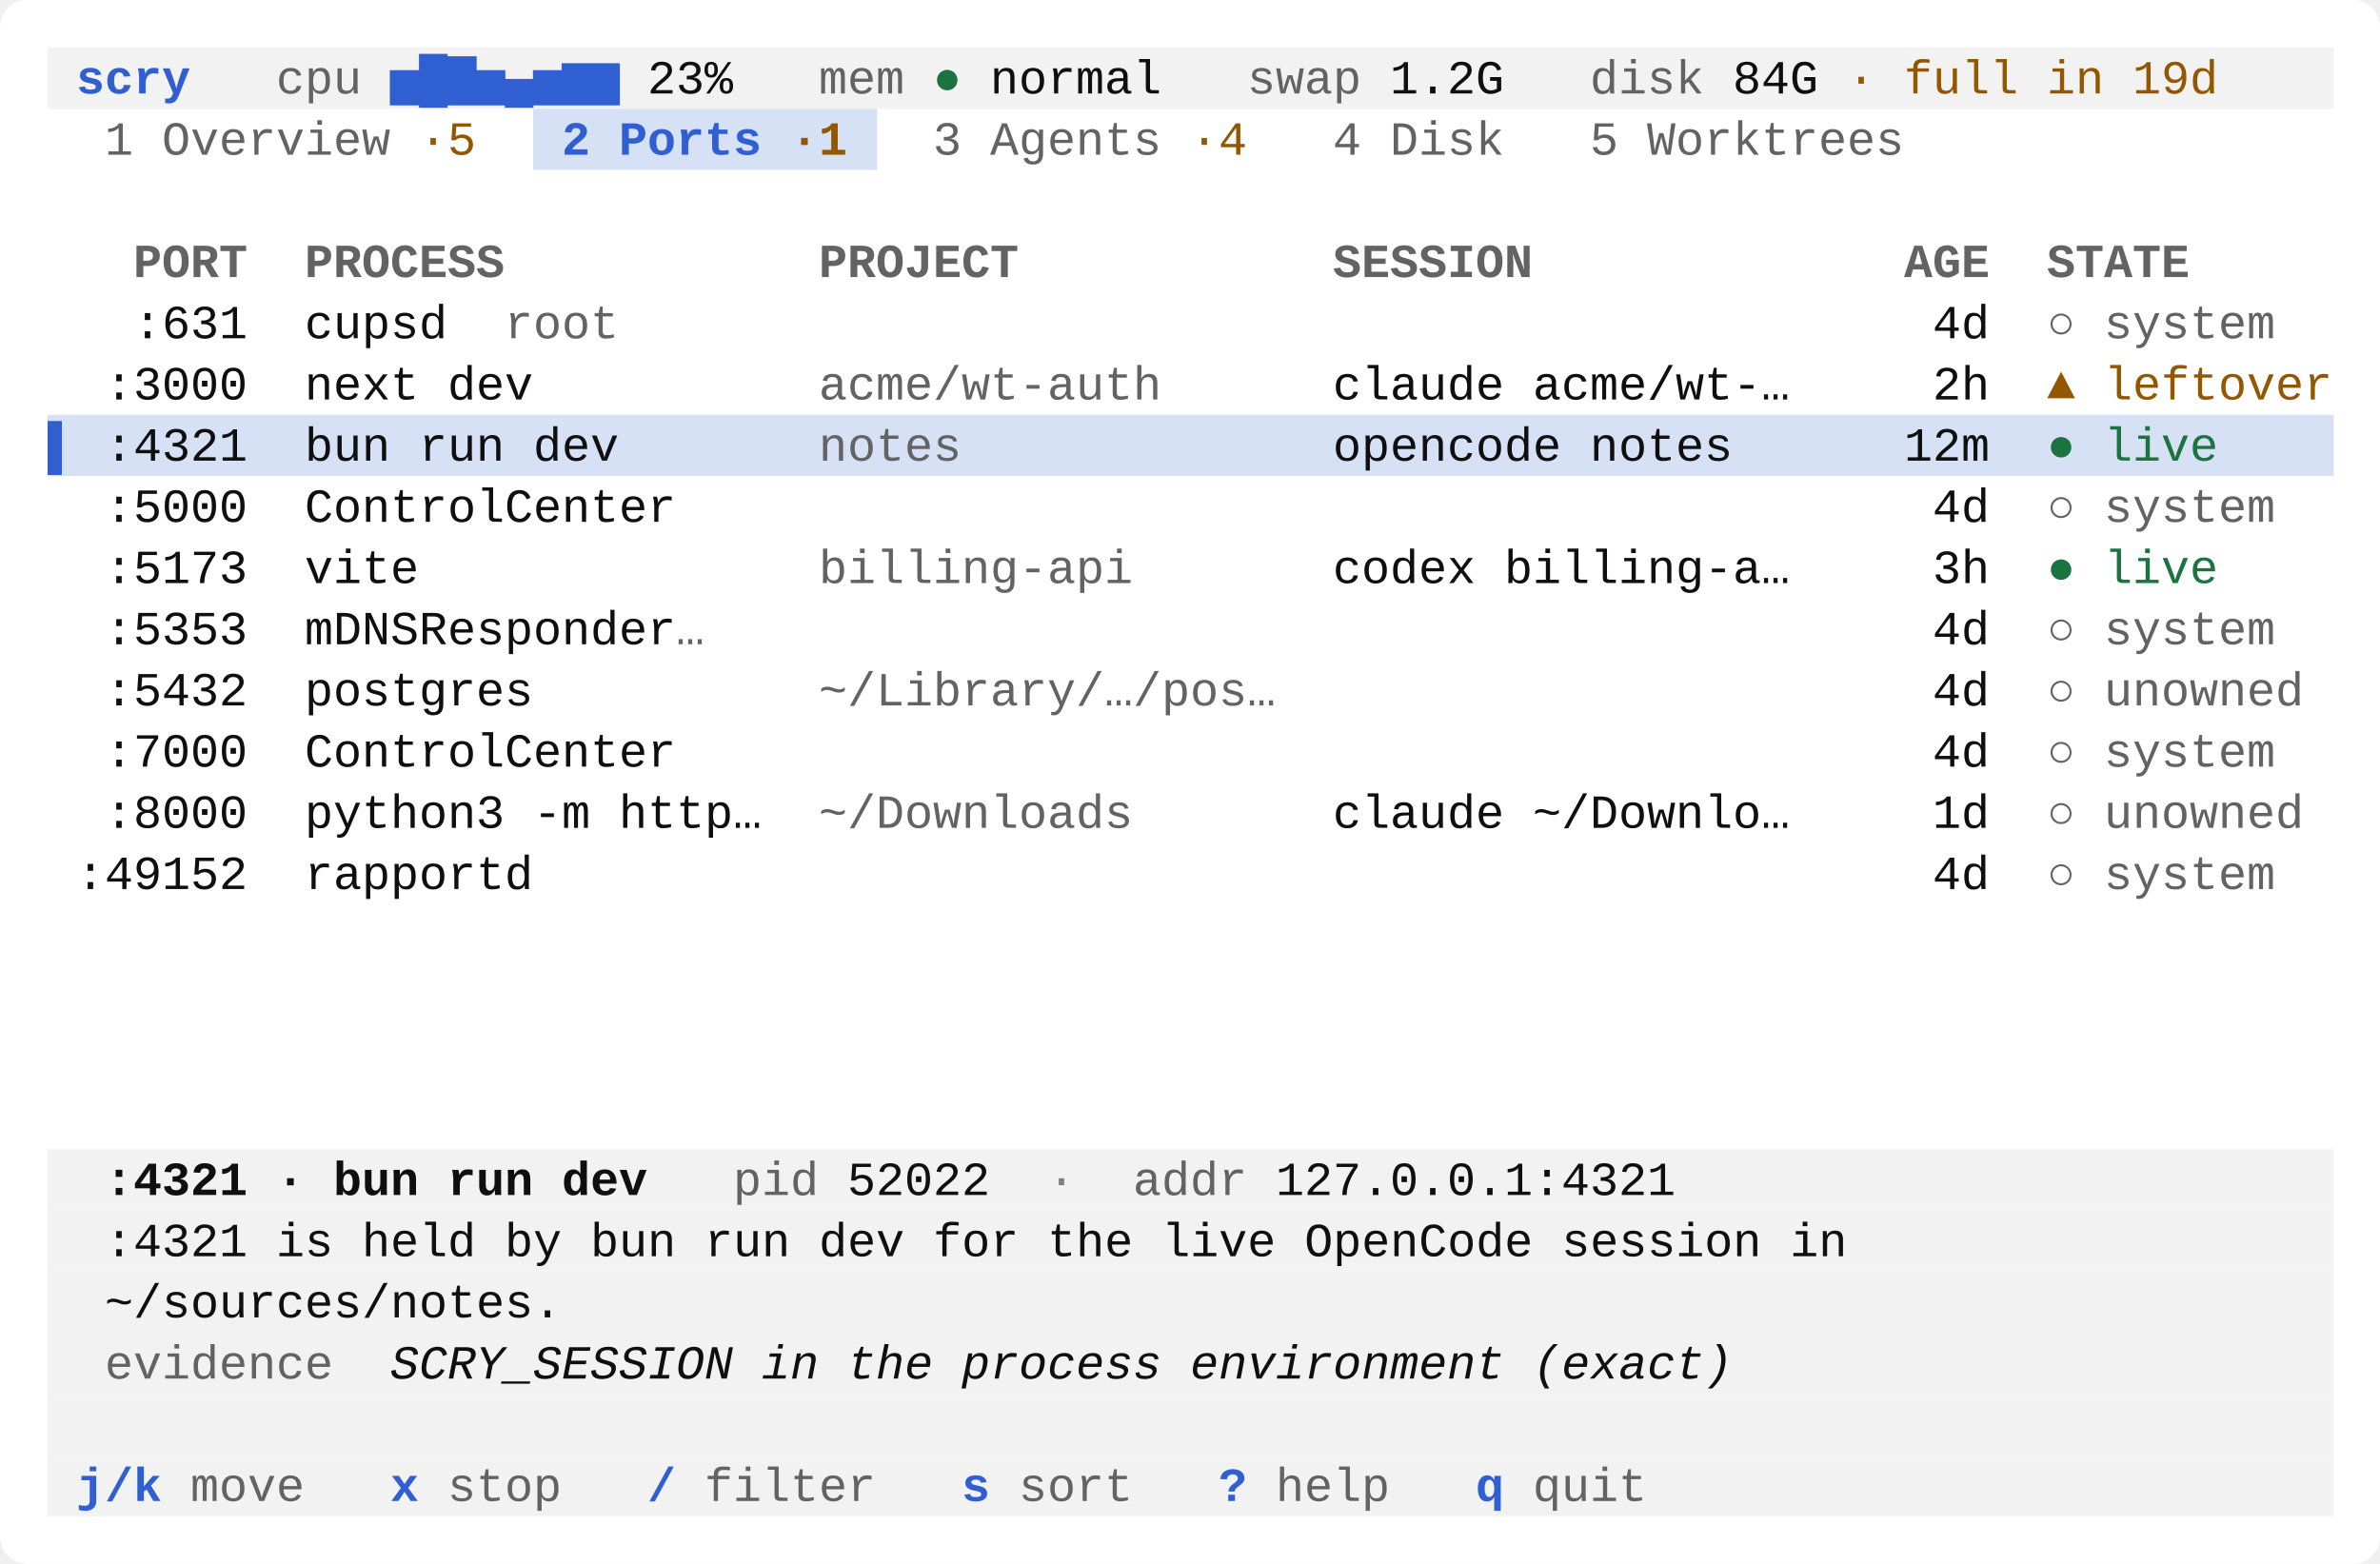
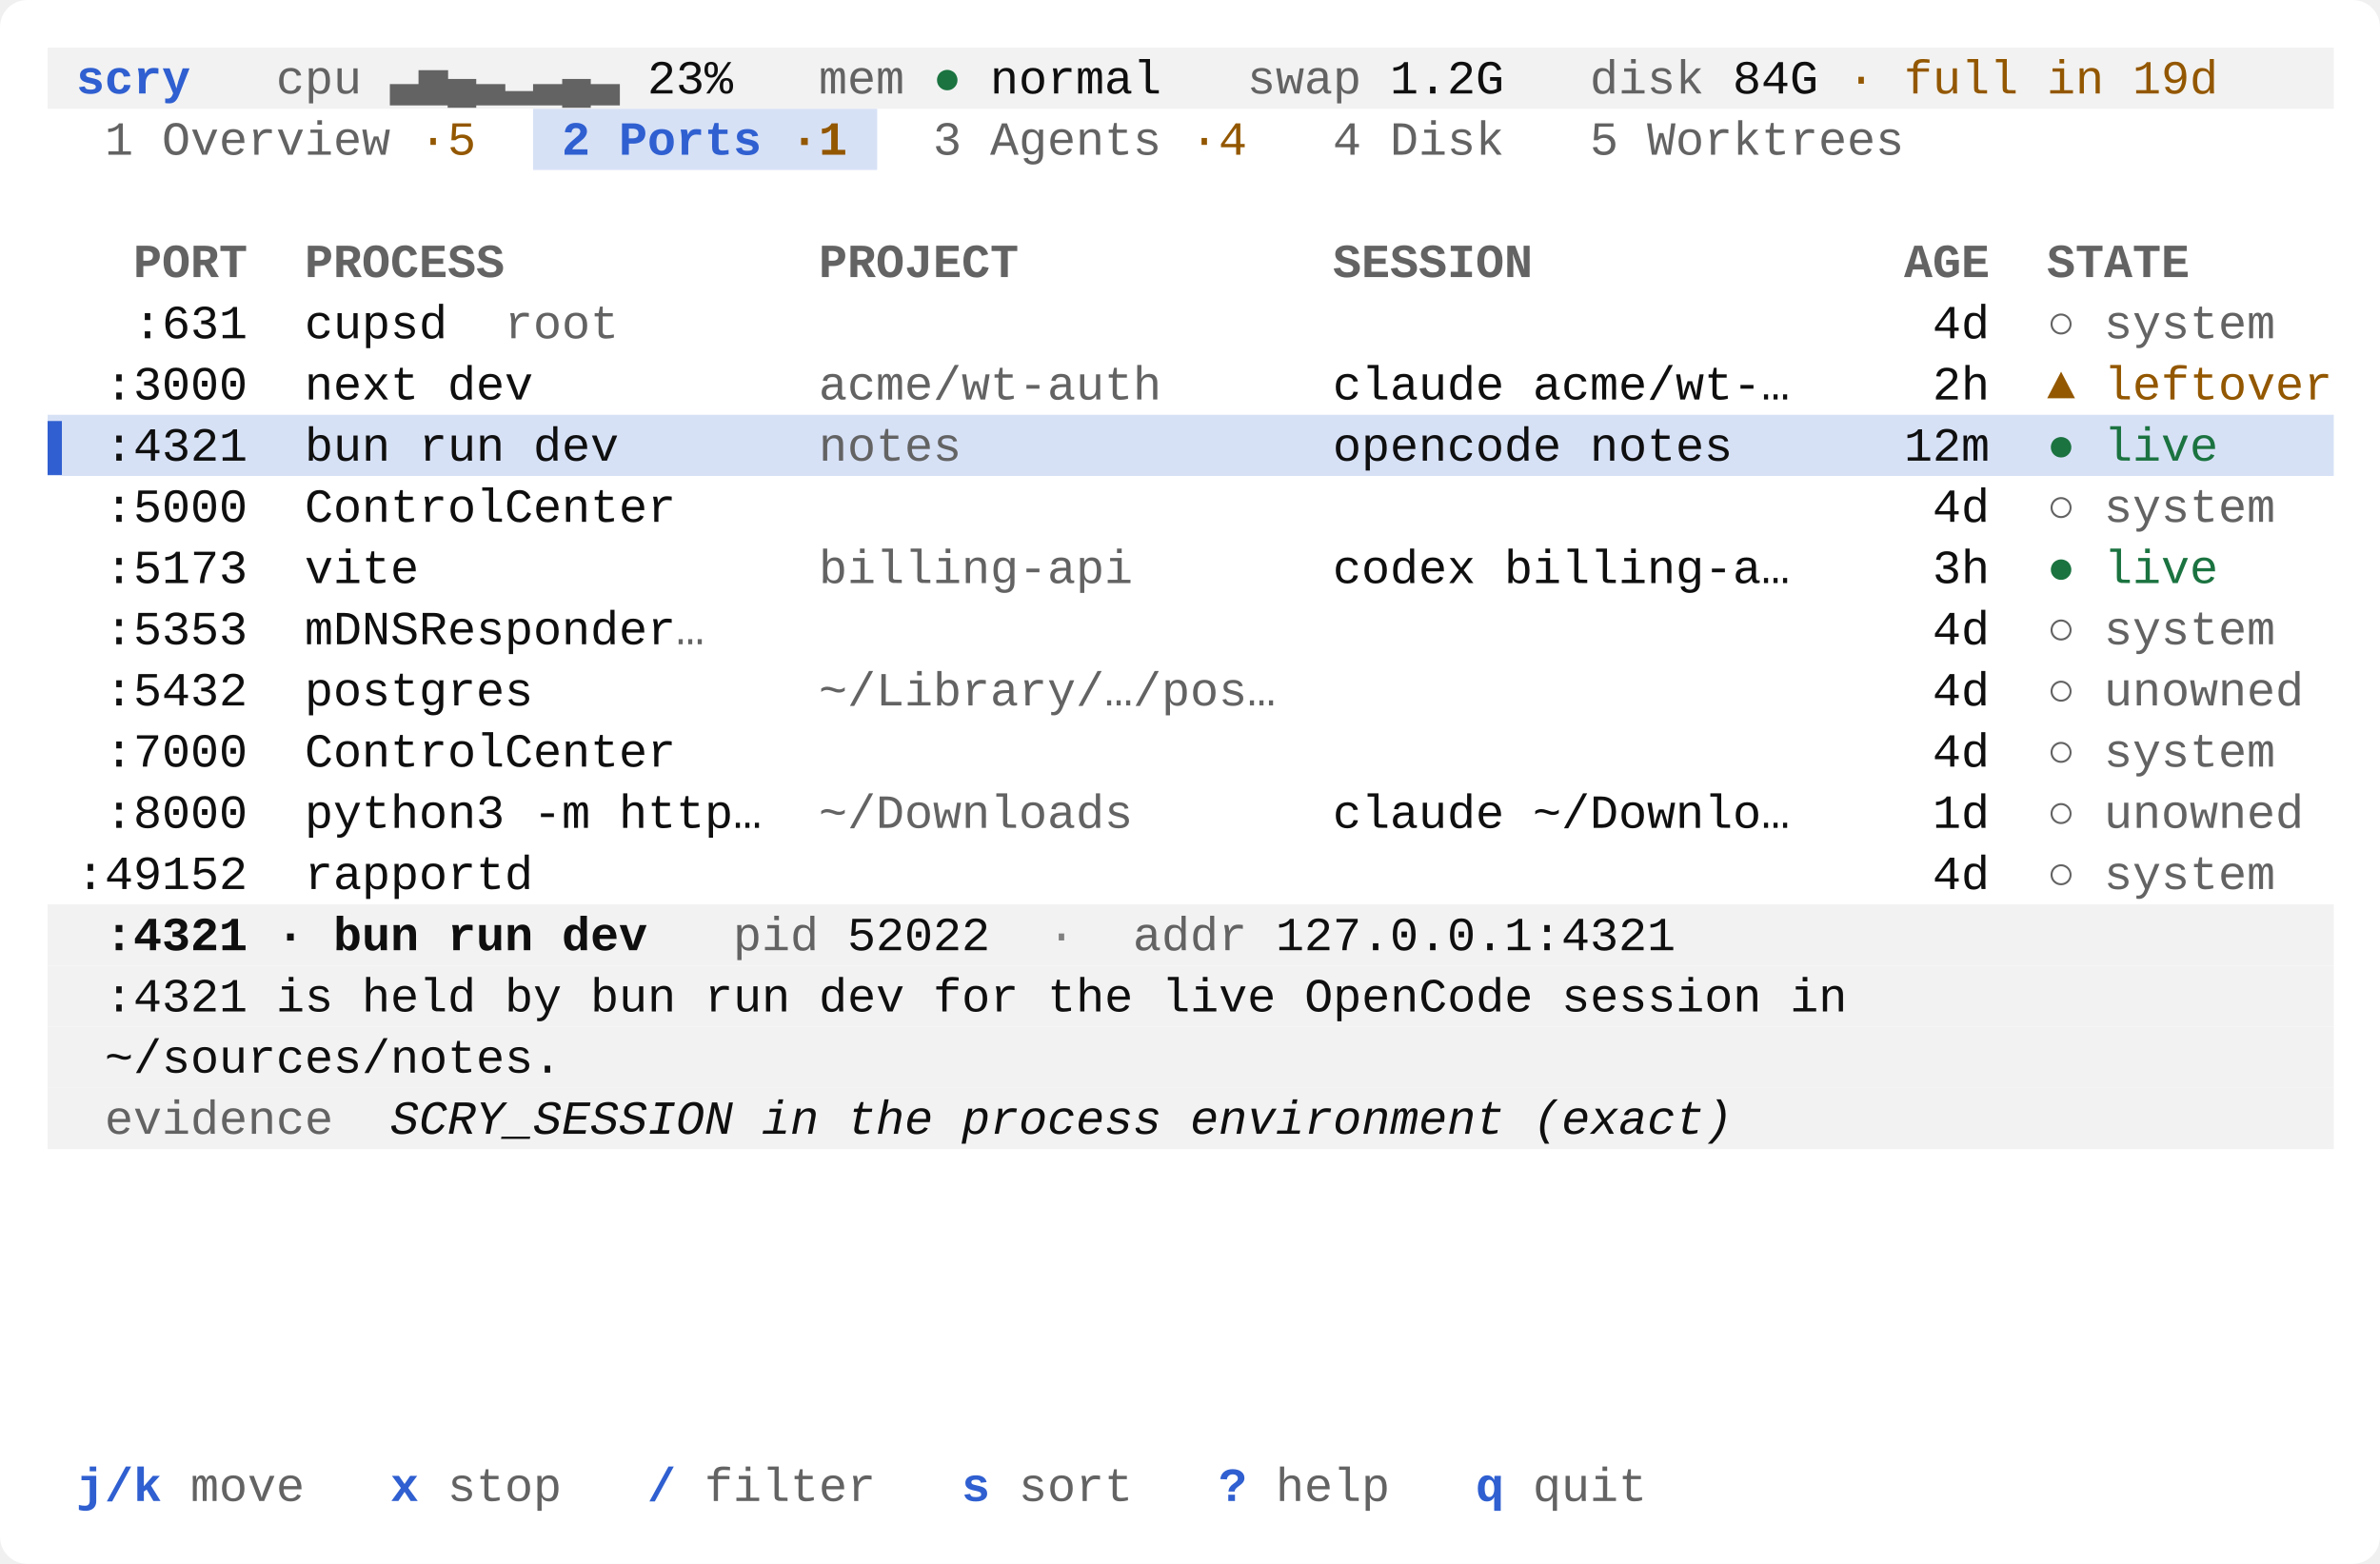
<svg xmlns="http://www.w3.org/2000/svg" width="700" height="460" viewBox="0 0 700 460">
  <style>text{font-family:ui-monospace,SFMono-Regular,"SF Mono",Menlo,Consolas,"Liberation Mono","DejaVu Sans Mono",monospace;font-size:14px;white-space:pre}</style>
  <rect width="700" height="460" rx="8" fill="#ffffff" />
  <g transform="translate(14 14)">
    <rect x="0.0" y="0" width="672.4" height="18" fill="#f2f2f2" />
    <text x="8.4" y="13.5" fill="#2f5fd0" textLength="33.6" lengthAdjust="spacingAndGlyphs" xml:space="preserve" font-weight="700">scry</text>
-     <text x="67.2" y="13.5" fill="#636363" textLength="25.2" lengthAdjust="spacingAndGlyphs" xml:space="preserve">cpu</text>
-     <text x="100.8" y="13.5" fill="#2f5fd0" textLength="67.2" lengthAdjust="spacingAndGlyphs" xml:space="preserve">▅█▇▅▄▅▆▆</text>
+     <text x="67.2" y="13.5" fill="#636363" textLength="100.8" lengthAdjust="spacingAndGlyphs" xml:space="preserve">cpu ▃▅▄▃▂▃▄▃</text>
    <text x="176.4" y="13.5" fill="#0f0f0f" textLength="25.2" lengthAdjust="spacingAndGlyphs" xml:space="preserve">23%</text>
    <text x="226.8" y="13.5" fill="#636363" textLength="25.2" lengthAdjust="spacingAndGlyphs" xml:space="preserve">mem</text>
    <text x="260.4" y="13.5" fill="#1b7340" textLength="8.4" lengthAdjust="spacingAndGlyphs" xml:space="preserve">●</text>
    <text x="277.2" y="13.5" fill="#0f0f0f" textLength="50.4" lengthAdjust="spacingAndGlyphs" xml:space="preserve">normal</text>
    <text x="352.8" y="13.5" fill="#636363" textLength="33.6" lengthAdjust="spacingAndGlyphs" xml:space="preserve">swap</text>
    <text x="394.8" y="13.5" fill="#0f0f0f" textLength="33.6" lengthAdjust="spacingAndGlyphs" xml:space="preserve">1.2G</text>
    <text x="453.6" y="13.5" fill="#636363" textLength="33.6" lengthAdjust="spacingAndGlyphs" xml:space="preserve">disk</text>
    <text x="495.6" y="13.5" fill="#0f0f0f" textLength="25.2" lengthAdjust="spacingAndGlyphs" xml:space="preserve">84G</text>
    <text x="529.2" y="13.5" fill="#935700" textLength="109.2" lengthAdjust="spacingAndGlyphs" xml:space="preserve">· full in 19d</text>
    <rect x="142.8" y="18" width="101.2" height="18" fill="#d7e1f6" />
    <text x="16.8" y="31.5" fill="#636363" textLength="84.0" lengthAdjust="spacingAndGlyphs" xml:space="preserve">1 Overview</text>
    <text x="109.2" y="31.5" fill="#935700" textLength="16.8" lengthAdjust="spacingAndGlyphs" xml:space="preserve">·5</text>
    <text x="151.2" y="31.5" fill="#2f5fd0" textLength="58.8" lengthAdjust="spacingAndGlyphs" xml:space="preserve" font-weight="700">2 Ports</text>
    <text x="218.4" y="31.5" fill="#935700" textLength="16.8" lengthAdjust="spacingAndGlyphs" xml:space="preserve" font-weight="700">·1</text>
    <text x="260.4" y="31.5" fill="#636363" textLength="67.2" lengthAdjust="spacingAndGlyphs" xml:space="preserve">3 Agents</text>
    <text x="336.0" y="31.5" fill="#935700" textLength="16.8" lengthAdjust="spacingAndGlyphs" xml:space="preserve">·4</text>
    <text x="378.0" y="31.5" fill="#636363" textLength="50.4" lengthAdjust="spacingAndGlyphs" xml:space="preserve">4 Disk</text>
    <text x="453.6" y="31.5" fill="#636363" textLength="92.4" lengthAdjust="spacingAndGlyphs" xml:space="preserve">5 Worktrees</text>
    <text x="25.2" y="67.5" fill="#636363" textLength="33.6" lengthAdjust="spacingAndGlyphs" xml:space="preserve" font-weight="700">PORT</text>
    <text x="75.6" y="67.5" fill="#636363" textLength="58.8" lengthAdjust="spacingAndGlyphs" xml:space="preserve" font-weight="700">PROCESS</text>
    <text x="226.8" y="67.5" fill="#636363" textLength="58.8" lengthAdjust="spacingAndGlyphs" xml:space="preserve" font-weight="700">PROJECT</text>
    <text x="378.0" y="67.5" fill="#636363" textLength="58.8" lengthAdjust="spacingAndGlyphs" xml:space="preserve" font-weight="700">SESSION</text>
    <text x="546.0" y="67.5" fill="#636363" textLength="25.2" lengthAdjust="spacingAndGlyphs" xml:space="preserve" font-weight="700">AGE</text>
    <text x="588.0" y="67.5" fill="#636363" textLength="42.0" lengthAdjust="spacingAndGlyphs" xml:space="preserve" font-weight="700">STATE</text>
    <text x="25.2" y="85.5" fill="#0f0f0f" textLength="33.6" lengthAdjust="spacingAndGlyphs" xml:space="preserve">:631</text>
    <text x="75.6" y="85.5" fill="#0f0f0f" textLength="42.0" lengthAdjust="spacingAndGlyphs" xml:space="preserve">cupsd</text>
    <text x="134.4" y="85.5" fill="#636363" textLength="33.6" lengthAdjust="spacingAndGlyphs" xml:space="preserve">root</text>
    <text x="554.4" y="85.5" fill="#0f0f0f" textLength="16.8" lengthAdjust="spacingAndGlyphs" xml:space="preserve">4d</text>
    <text x="588.0" y="85.5" fill="#636363" textLength="67.2" lengthAdjust="spacingAndGlyphs" xml:space="preserve">○ system</text>
    <text x="16.8" y="103.5" fill="#0f0f0f" textLength="42.0" lengthAdjust="spacingAndGlyphs" xml:space="preserve">:3000</text>
    <text x="75.6" y="103.5" fill="#0f0f0f" textLength="67.2" lengthAdjust="spacingAndGlyphs" xml:space="preserve">next dev</text>
    <text x="226.8" y="103.5" fill="#636363" textLength="100.8" lengthAdjust="spacingAndGlyphs" xml:space="preserve">acme/wt-auth</text>
    <text x="378.0" y="103.5" fill="#0f0f0f" textLength="134.4" lengthAdjust="spacingAndGlyphs" xml:space="preserve">claude acme/wt-…</text>
    <text x="554.4" y="103.5" fill="#0f0f0f" textLength="16.8" lengthAdjust="spacingAndGlyphs" xml:space="preserve">2h</text>
    <text x="588.0" y="103.5" fill="#935700" textLength="84.0" lengthAdjust="spacingAndGlyphs" xml:space="preserve">▲ leftover</text>
    <rect x="0.0" y="108" width="672.4" height="18" fill="#d7e1f6" />
    <text x="0.0" y="121.5" fill="#2f5fd0" textLength="8.4" lengthAdjust="spacingAndGlyphs" xml:space="preserve">▌</text>
    <text x="16.8" y="121.5" fill="#0f0f0f" textLength="42.0" lengthAdjust="spacingAndGlyphs" xml:space="preserve">:4321</text>
    <text x="75.6" y="121.5" fill="#0f0f0f" textLength="92.4" lengthAdjust="spacingAndGlyphs" xml:space="preserve">bun run dev</text>
    <text x="226.8" y="121.5" fill="#636363" textLength="42.0" lengthAdjust="spacingAndGlyphs" xml:space="preserve">notes</text>
    <text x="378.0" y="121.5" fill="#0f0f0f" textLength="117.6" lengthAdjust="spacingAndGlyphs" xml:space="preserve">opencode notes</text>
    <text x="546.0" y="121.5" fill="#0f0f0f" textLength="25.2" lengthAdjust="spacingAndGlyphs" xml:space="preserve">12m</text>
    <text x="588.0" y="121.5" fill="#1b7340" textLength="50.4" lengthAdjust="spacingAndGlyphs" xml:space="preserve">● live</text>
    <text x="16.8" y="139.5" fill="#0f0f0f" textLength="42.0" lengthAdjust="spacingAndGlyphs" xml:space="preserve">:5000</text>
    <text x="75.6" y="139.5" fill="#0f0f0f" textLength="109.2" lengthAdjust="spacingAndGlyphs" xml:space="preserve">ControlCenter</text>
    <text x="554.4" y="139.5" fill="#0f0f0f" textLength="16.8" lengthAdjust="spacingAndGlyphs" xml:space="preserve">4d</text>
    <text x="588.0" y="139.5" fill="#636363" textLength="67.2" lengthAdjust="spacingAndGlyphs" xml:space="preserve">○ system</text>
    <text x="16.8" y="157.5" fill="#0f0f0f" textLength="42.0" lengthAdjust="spacingAndGlyphs" xml:space="preserve">:5173</text>
    <text x="75.6" y="157.5" fill="#0f0f0f" textLength="33.6" lengthAdjust="spacingAndGlyphs" xml:space="preserve">vite</text>
    <text x="226.8" y="157.5" fill="#636363" textLength="92.4" lengthAdjust="spacingAndGlyphs" xml:space="preserve">billing-api</text>
    <text x="378.0" y="157.5" fill="#0f0f0f" textLength="134.4" lengthAdjust="spacingAndGlyphs" xml:space="preserve">codex billing-a…</text>
    <text x="554.4" y="157.5" fill="#0f0f0f" textLength="16.8" lengthAdjust="spacingAndGlyphs" xml:space="preserve">3h</text>
    <text x="588.0" y="157.5" fill="#1b7340" textLength="50.4" lengthAdjust="spacingAndGlyphs" xml:space="preserve">● live</text>
    <text x="16.8" y="175.5" fill="#0f0f0f" textLength="42.0" lengthAdjust="spacingAndGlyphs" xml:space="preserve">:5353</text>
    <text x="75.6" y="175.5" fill="#0f0f0f" textLength="109.2" lengthAdjust="spacingAndGlyphs" xml:space="preserve">mDNSResponder</text>
    <text x="184.8" y="175.5" fill="#636363" textLength="8.4" lengthAdjust="spacingAndGlyphs" xml:space="preserve">…</text>
    <text x="554.4" y="175.5" fill="#0f0f0f" textLength="16.8" lengthAdjust="spacingAndGlyphs" xml:space="preserve">4d</text>
    <text x="588.0" y="175.5" fill="#636363" textLength="67.2" lengthAdjust="spacingAndGlyphs" xml:space="preserve">○ system</text>
    <text x="16.8" y="193.5" fill="#0f0f0f" textLength="42.0" lengthAdjust="spacingAndGlyphs" xml:space="preserve">:5432</text>
    <text x="75.6" y="193.5" fill="#0f0f0f" textLength="67.2" lengthAdjust="spacingAndGlyphs" xml:space="preserve">postgres</text>
    <text x="226.8" y="193.5" fill="#636363" textLength="134.4" lengthAdjust="spacingAndGlyphs" xml:space="preserve">~/Library/…/pos…</text>
    <text x="554.4" y="193.5" fill="#0f0f0f" textLength="16.8" lengthAdjust="spacingAndGlyphs" xml:space="preserve">4d</text>
    <text x="588.0" y="193.5" fill="#636363" textLength="75.6" lengthAdjust="spacingAndGlyphs" xml:space="preserve">○ unowned</text>
    <text x="16.8" y="211.5" fill="#0f0f0f" textLength="42.0" lengthAdjust="spacingAndGlyphs" xml:space="preserve">:7000</text>
    <text x="75.6" y="211.5" fill="#0f0f0f" textLength="109.2" lengthAdjust="spacingAndGlyphs" xml:space="preserve">ControlCenter</text>
    <text x="554.4" y="211.5" fill="#0f0f0f" textLength="16.8" lengthAdjust="spacingAndGlyphs" xml:space="preserve">4d</text>
    <text x="588.0" y="211.5" fill="#636363" textLength="67.2" lengthAdjust="spacingAndGlyphs" xml:space="preserve">○ system</text>
    <text x="16.8" y="229.5" fill="#0f0f0f" textLength="42.0" lengthAdjust="spacingAndGlyphs" xml:space="preserve">:8000</text>
    <text x="75.6" y="229.5" fill="#0f0f0f" textLength="134.4" lengthAdjust="spacingAndGlyphs" xml:space="preserve">python3 -m http…</text>
    <text x="226.8" y="229.5" fill="#636363" textLength="92.4" lengthAdjust="spacingAndGlyphs" xml:space="preserve">~/Downloads</text>
    <text x="378.0" y="229.5" fill="#0f0f0f" textLength="134.4" lengthAdjust="spacingAndGlyphs" xml:space="preserve">claude ~/Downlo…</text>
    <text x="554.4" y="229.5" fill="#0f0f0f" textLength="16.8" lengthAdjust="spacingAndGlyphs" xml:space="preserve">1d</text>
    <text x="588.0" y="229.5" fill="#636363" textLength="75.6" lengthAdjust="spacingAndGlyphs" xml:space="preserve">○ unowned</text>
    <text x="8.4" y="247.5" fill="#0f0f0f" textLength="50.4" lengthAdjust="spacingAndGlyphs" xml:space="preserve">:49152</text>
    <text x="75.6" y="247.5" fill="#0f0f0f" textLength="67.2" lengthAdjust="spacingAndGlyphs" xml:space="preserve">rapportd</text>
    <text x="554.4" y="247.5" fill="#0f0f0f" textLength="16.8" lengthAdjust="spacingAndGlyphs" xml:space="preserve">4d</text>
    <text x="588.0" y="247.5" fill="#636363" textLength="67.2" lengthAdjust="spacingAndGlyphs" xml:space="preserve">○ system</text>
-     <rect x="0.0" y="324" width="672.4" height="18" fill="#f2f2f2" />
-     <text x="16.8" y="337.5" fill="#0f0f0f" textLength="159.6" lengthAdjust="spacingAndGlyphs" xml:space="preserve" font-weight="700">:4321 · bun run dev</text>
-     <text x="201.6" y="337.5" fill="#636363" textLength="25.2" lengthAdjust="spacingAndGlyphs" xml:space="preserve">pid</text>
-     <text x="235.2" y="337.5" fill="#0f0f0f" textLength="42.0" lengthAdjust="spacingAndGlyphs" xml:space="preserve">52022</text>
-     <text x="294.0" y="337.5" fill="#808080" textLength="8.4" lengthAdjust="spacingAndGlyphs" xml:space="preserve">·</text>
-     <text x="319.2" y="337.5" fill="#636363" textLength="33.6" lengthAdjust="spacingAndGlyphs" xml:space="preserve">addr</text>
-     <text x="361.2" y="337.5" fill="#0f0f0f" textLength="117.6" lengthAdjust="spacingAndGlyphs" xml:space="preserve">127.0.0.1:4321</text>
-     <rect x="0.0" y="342" width="672.4" height="18" fill="#f2f2f2" />
-     <text x="16.8" y="355.5" fill="#0f0f0f" textLength="512.4" lengthAdjust="spacingAndGlyphs" xml:space="preserve">:4321 is held by bun run dev for the live OpenCode session in</text>
-     <rect x="0.0" y="360" width="672.4" height="18" fill="#f2f2f2" />
-     <text x="16.8" y="373.5" fill="#0f0f0f" textLength="134.4" lengthAdjust="spacingAndGlyphs" xml:space="preserve">~/sources/notes.</text>
-     <rect x="0.0" y="378" width="672.4" height="18" fill="#f2f2f2" />
-     <text x="16.8" y="391.5" fill="#636363" textLength="67.2" lengthAdjust="spacingAndGlyphs" xml:space="preserve">evidence</text>
-     <text x="100.8" y="391.5" fill="#0f0f0f" textLength="394.8" lengthAdjust="spacingAndGlyphs" xml:space="preserve" font-style="italic">SCRY_SESSION in the process environment (exact)</text>
-     <rect x="0.0" y="396" width="672.4" height="18" fill="#f2f2f2" />
-     <rect x="0.0" y="414" width="672.4" height="18" fill="#f2f2f2" />
+     <rect x="0.0" y="252" width="672.4" height="18" fill="#f2f2f2" />
+     <text x="16.8" y="265.5" fill="#0f0f0f" textLength="159.6" lengthAdjust="spacingAndGlyphs" xml:space="preserve" font-weight="700">:4321 · bun run dev</text>
+     <text x="201.6" y="265.5" fill="#636363" textLength="25.2" lengthAdjust="spacingAndGlyphs" xml:space="preserve">pid</text>
+     <text x="235.2" y="265.5" fill="#0f0f0f" textLength="42.0" lengthAdjust="spacingAndGlyphs" xml:space="preserve">52022</text>
+     <text x="294.0" y="265.5" fill="#808080" textLength="8.4" lengthAdjust="spacingAndGlyphs" xml:space="preserve">·</text>
+     <text x="319.2" y="265.5" fill="#636363" textLength="33.6" lengthAdjust="spacingAndGlyphs" xml:space="preserve">addr</text>
+     <text x="361.2" y="265.5" fill="#0f0f0f" textLength="117.6" lengthAdjust="spacingAndGlyphs" xml:space="preserve">127.0.0.1:4321</text>
+     <rect x="0.0" y="270" width="672.4" height="18" fill="#f2f2f2" />
+     <text x="16.8" y="283.5" fill="#0f0f0f" textLength="512.4" lengthAdjust="spacingAndGlyphs" xml:space="preserve">:4321 is held by bun run dev for the live OpenCode session in</text>
+     <rect x="0.0" y="288" width="672.4" height="18" fill="#f2f2f2" />
+     <text x="16.8" y="301.5" fill="#0f0f0f" textLength="134.4" lengthAdjust="spacingAndGlyphs" xml:space="preserve">~/sources/notes.</text>
+     <rect x="0.0" y="306" width="672.4" height="18" fill="#f2f2f2" />
+     <text x="16.8" y="319.5" fill="#636363" textLength="67.2" lengthAdjust="spacingAndGlyphs" xml:space="preserve">evidence</text>
+     <text x="100.8" y="319.5" fill="#0f0f0f" textLength="394.8" lengthAdjust="spacingAndGlyphs" xml:space="preserve" font-style="italic">SCRY_SESSION in the process environment (exact)</text>
    <text x="8.4" y="427.5" fill="#2f5fd0" textLength="25.2" lengthAdjust="spacingAndGlyphs" xml:space="preserve" font-weight="700">j/k</text>
    <text x="42.0" y="427.5" fill="#636363" textLength="33.6" lengthAdjust="spacingAndGlyphs" xml:space="preserve">move</text>
    <text x="100.8" y="427.5" fill="#2f5fd0" textLength="8.4" lengthAdjust="spacingAndGlyphs" xml:space="preserve" font-weight="700">x</text>
    <text x="117.6" y="427.5" fill="#636363" textLength="33.6" lengthAdjust="spacingAndGlyphs" xml:space="preserve">stop</text>
    <text x="176.4" y="427.5" fill="#2f5fd0" textLength="8.4" lengthAdjust="spacingAndGlyphs" xml:space="preserve" font-weight="700">/</text>
    <text x="193.2" y="427.5" fill="#636363" textLength="50.4" lengthAdjust="spacingAndGlyphs" xml:space="preserve">filter</text>
    <text x="268.8" y="427.5" fill="#2f5fd0" textLength="8.4" lengthAdjust="spacingAndGlyphs" xml:space="preserve" font-weight="700">s</text>
    <text x="285.6" y="427.5" fill="#636363" textLength="33.6" lengthAdjust="spacingAndGlyphs" xml:space="preserve">sort</text>
    <text x="344.4" y="427.5" fill="#2f5fd0" textLength="8.4" lengthAdjust="spacingAndGlyphs" xml:space="preserve" font-weight="700">?</text>
    <text x="361.2" y="427.5" fill="#636363" textLength="33.6" lengthAdjust="spacingAndGlyphs" xml:space="preserve">help</text>
    <text x="420.0" y="427.5" fill="#2f5fd0" textLength="8.4" lengthAdjust="spacingAndGlyphs" xml:space="preserve" font-weight="700">q</text>
    <text x="436.8" y="427.5" fill="#636363" textLength="33.6" lengthAdjust="spacingAndGlyphs" xml:space="preserve">quit</text>
  </g>
</svg>
